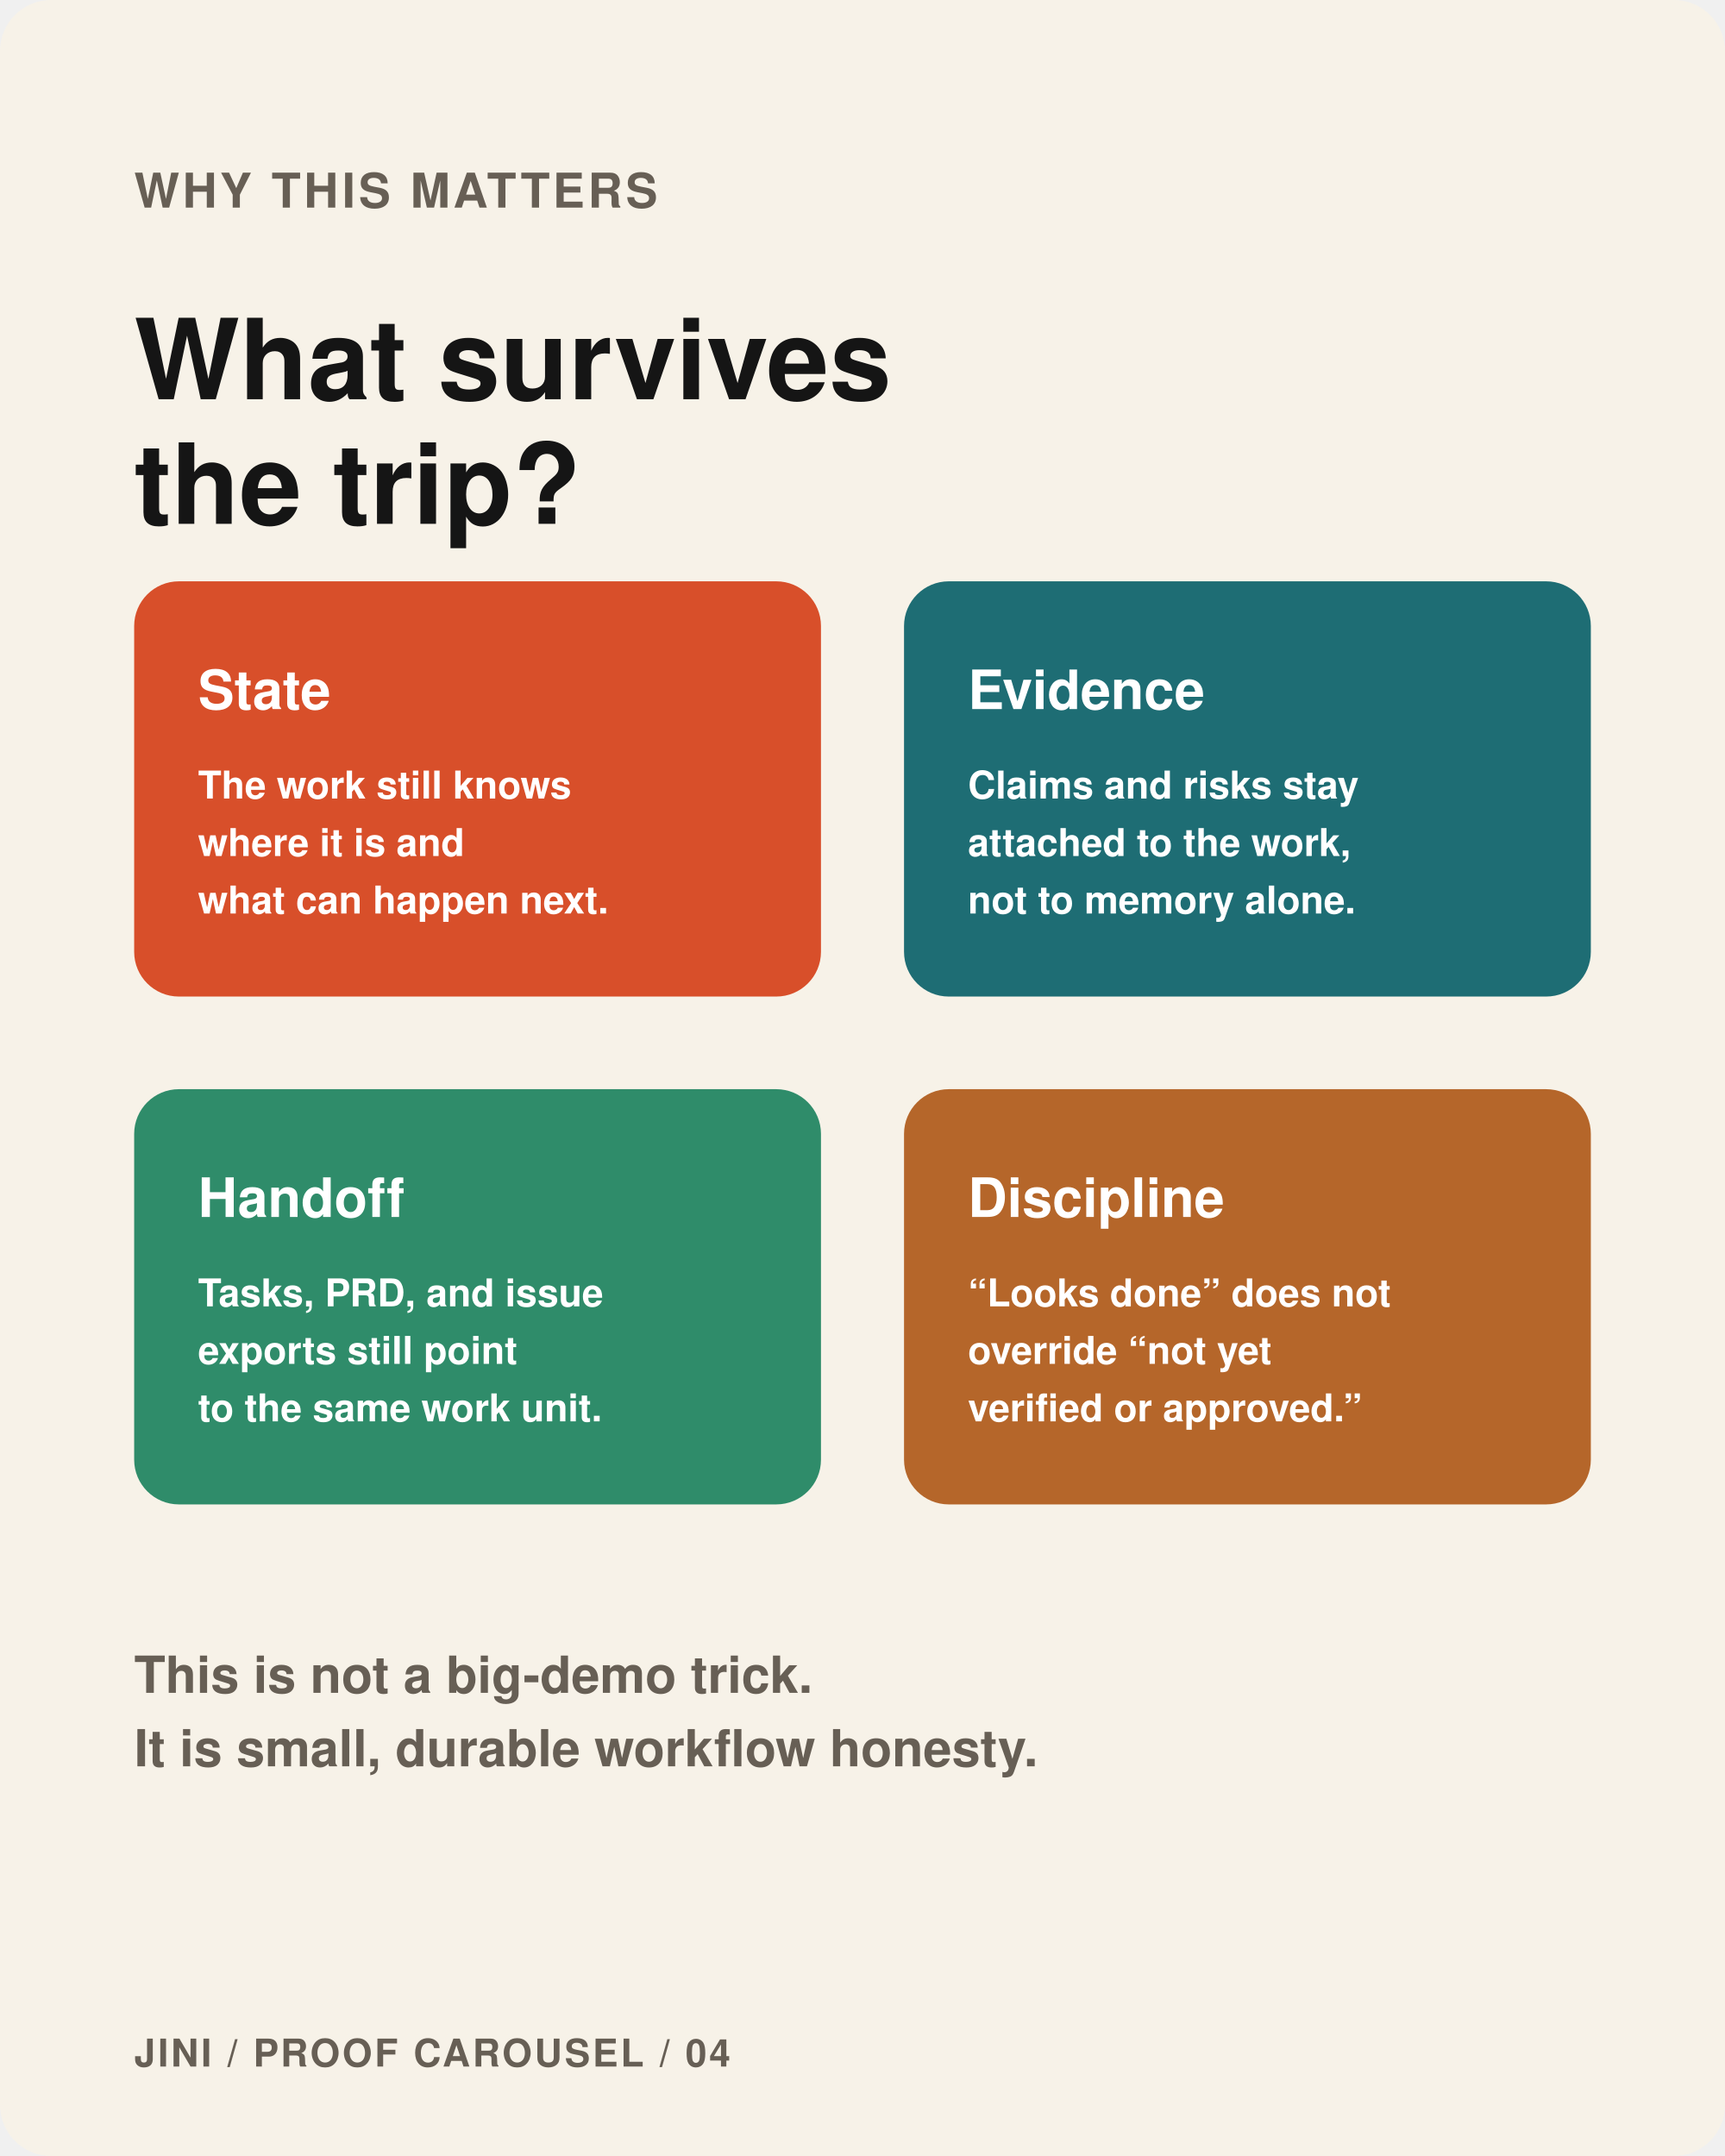
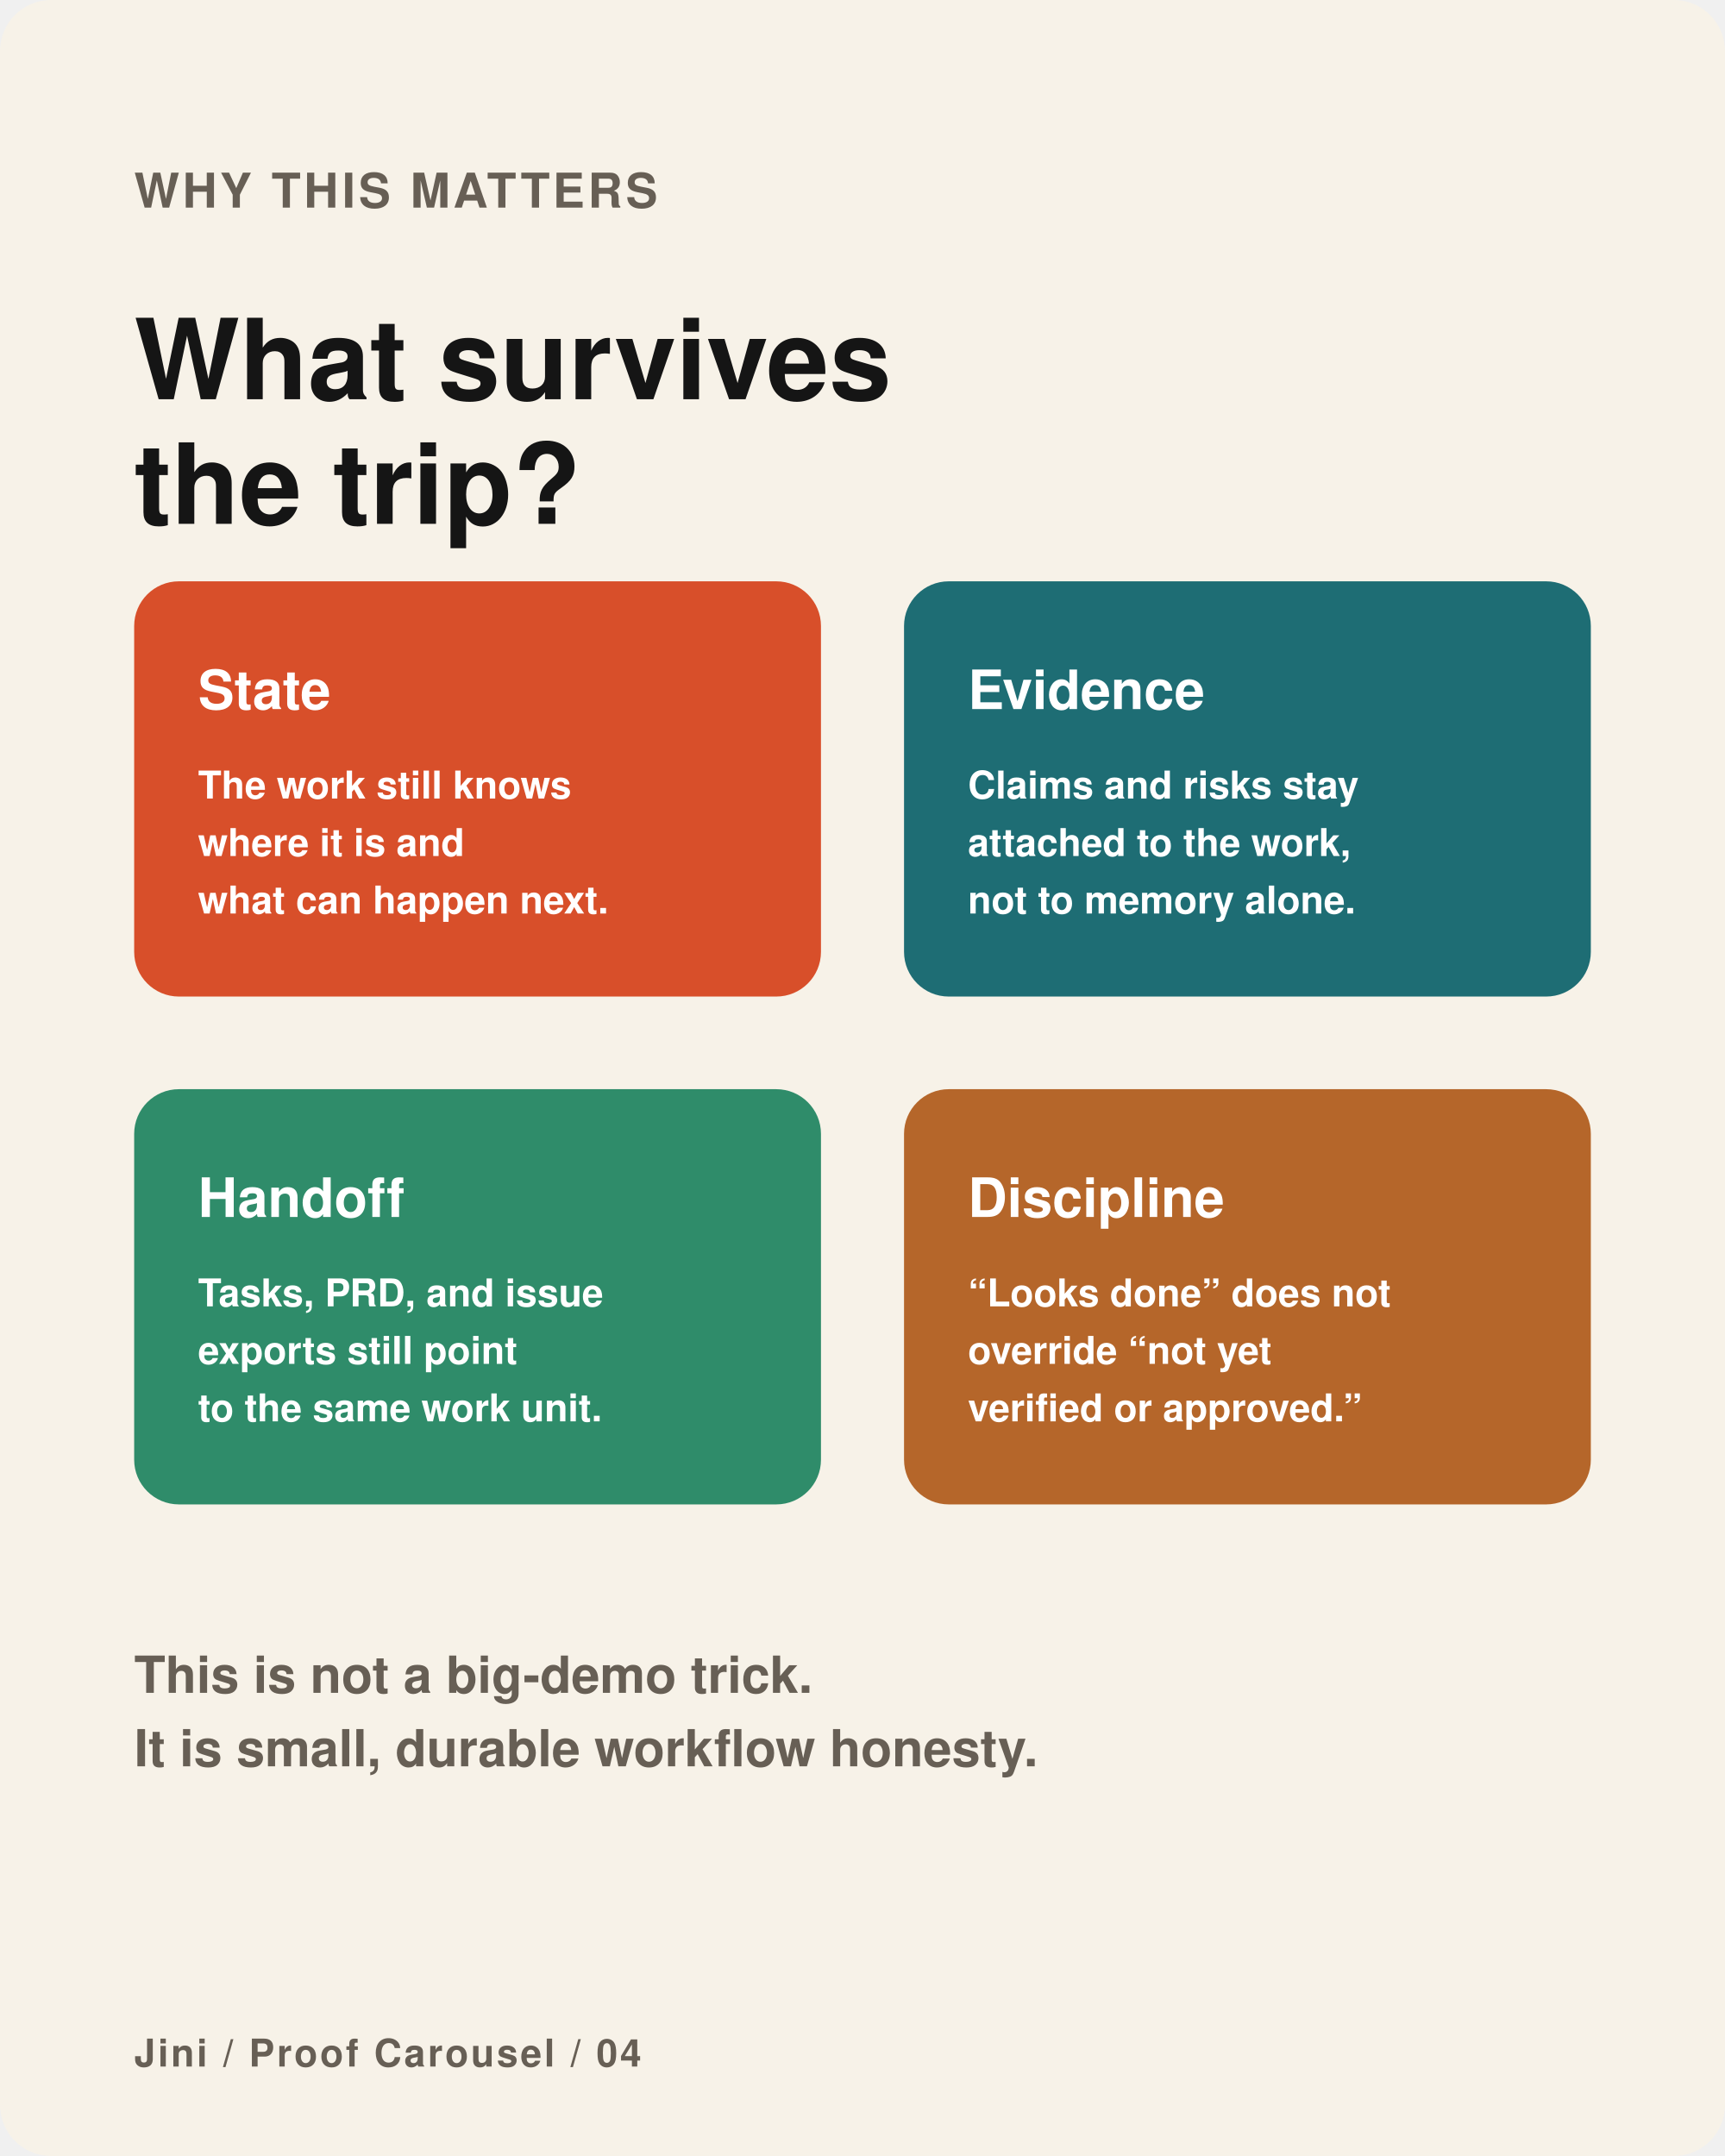
<svg xmlns="http://www.w3.org/2000/svg" width="1080" height="1350" viewBox="0 0 1080 1350" role="img" aria-labelledby="title desc">
  <defs>
    <style>
      .bg { fill: #f7f2e8; }
      .ink { fill: #151515; font-family: Helvetica, Arial, sans-serif; }
      .muted { fill: #675f55; font-family: Helvetica, Arial, sans-serif; }
      .accentA { fill: #d84f2a; }
      .accentB { fill: #1e6d74; }
      .accentC { fill: #2f8c6a; }
      .accentD { fill: #b5662a; }
      .boxText { fill: #ffffff; font-family: Helvetica, Arial, sans-serif; }
      .kicker { font-size: 30px; font-weight: 700; letter-spacing: 2px; }
      .headline { font-size: 70px; font-weight: 800; }
      .body { font-size: 32px; font-weight: 600; }
      .boxTitle { font-size: 34px; font-weight: 800; }
      .boxBody { font-size: 24px; font-weight: 600; }
      .footer { font-size: 24px; font-weight: 700; letter-spacing: 1.5px; }
    </style>
  </defs>
  <rect class="bg" width="1080" height="1350" rx="32" />
  <text class="muted kicker" x="84" y="130">WHY THIS MATTERS</text>
  <text class="ink headline" x="84" y="250">
    <tspan x="84" dy="0">What survives</tspan>
    <tspan x="84" dy="78">the trip?</tspan>
  </text>
  <rect class="accentA" x="84" y="364" width="430" height="260" rx="28" />
  <text class="boxText boxTitle" x="124" y="444">State</text>
  <text class="boxText boxBody" x="124" y="500">
    <tspan x="124" dy="0">The work still knows</tspan>
    <tspan x="124" dy="36">where it is and</tspan>
    <tspan x="124" dy="36">what can happen next.</tspan>
  </text>
  <rect class="accentB" x="566" y="364" width="430" height="260" rx="28" />
  <text class="boxText boxTitle" x="606" y="444">Evidence</text>
  <text class="boxText boxBody" x="606" y="500">
    <tspan x="606" dy="0">Claims and risks stay</tspan>
    <tspan x="606" dy="36">attached to the work,</tspan>
    <tspan x="606" dy="36">not to memory alone.</tspan>
  </text>
  <rect class="accentC" x="84" y="682" width="430" height="260" rx="28" />
  <text class="boxText boxTitle" x="124" y="762">Handoff</text>
  <text class="boxText boxBody" x="124" y="818">
    <tspan x="124" dy="0">Tasks, PRD, and issue</tspan>
    <tspan x="124" dy="36">exports still point</tspan>
    <tspan x="124" dy="36">to the same work unit.</tspan>
  </text>
  <rect class="accentD" x="566" y="682" width="430" height="260" rx="28" />
  <text class="boxText boxTitle" x="606" y="762">Discipline</text>
  <text class="boxText boxBody" x="606" y="818">
    <tspan x="606" dy="0">“Looks done” does not</tspan>
    <tspan x="606" dy="36">override “not yet</tspan>
    <tspan x="606" dy="36">verified or approved.”</tspan>
  </text>
  <text class="muted body" x="84" y="1060">
    <tspan x="84" dy="0">This is not a big-demo trick.</tspan>
    <tspan x="84" dy="46">It is small, durable workflow honesty.</tspan>
  </text>
-   <text class="muted footer" x="84" y="1294">JINI / PROOF CAROUSEL / 04</text>
+   <text class="muted footer" x="84" y="1294">Jini / Proof Carousel / 04</text>
</svg>
